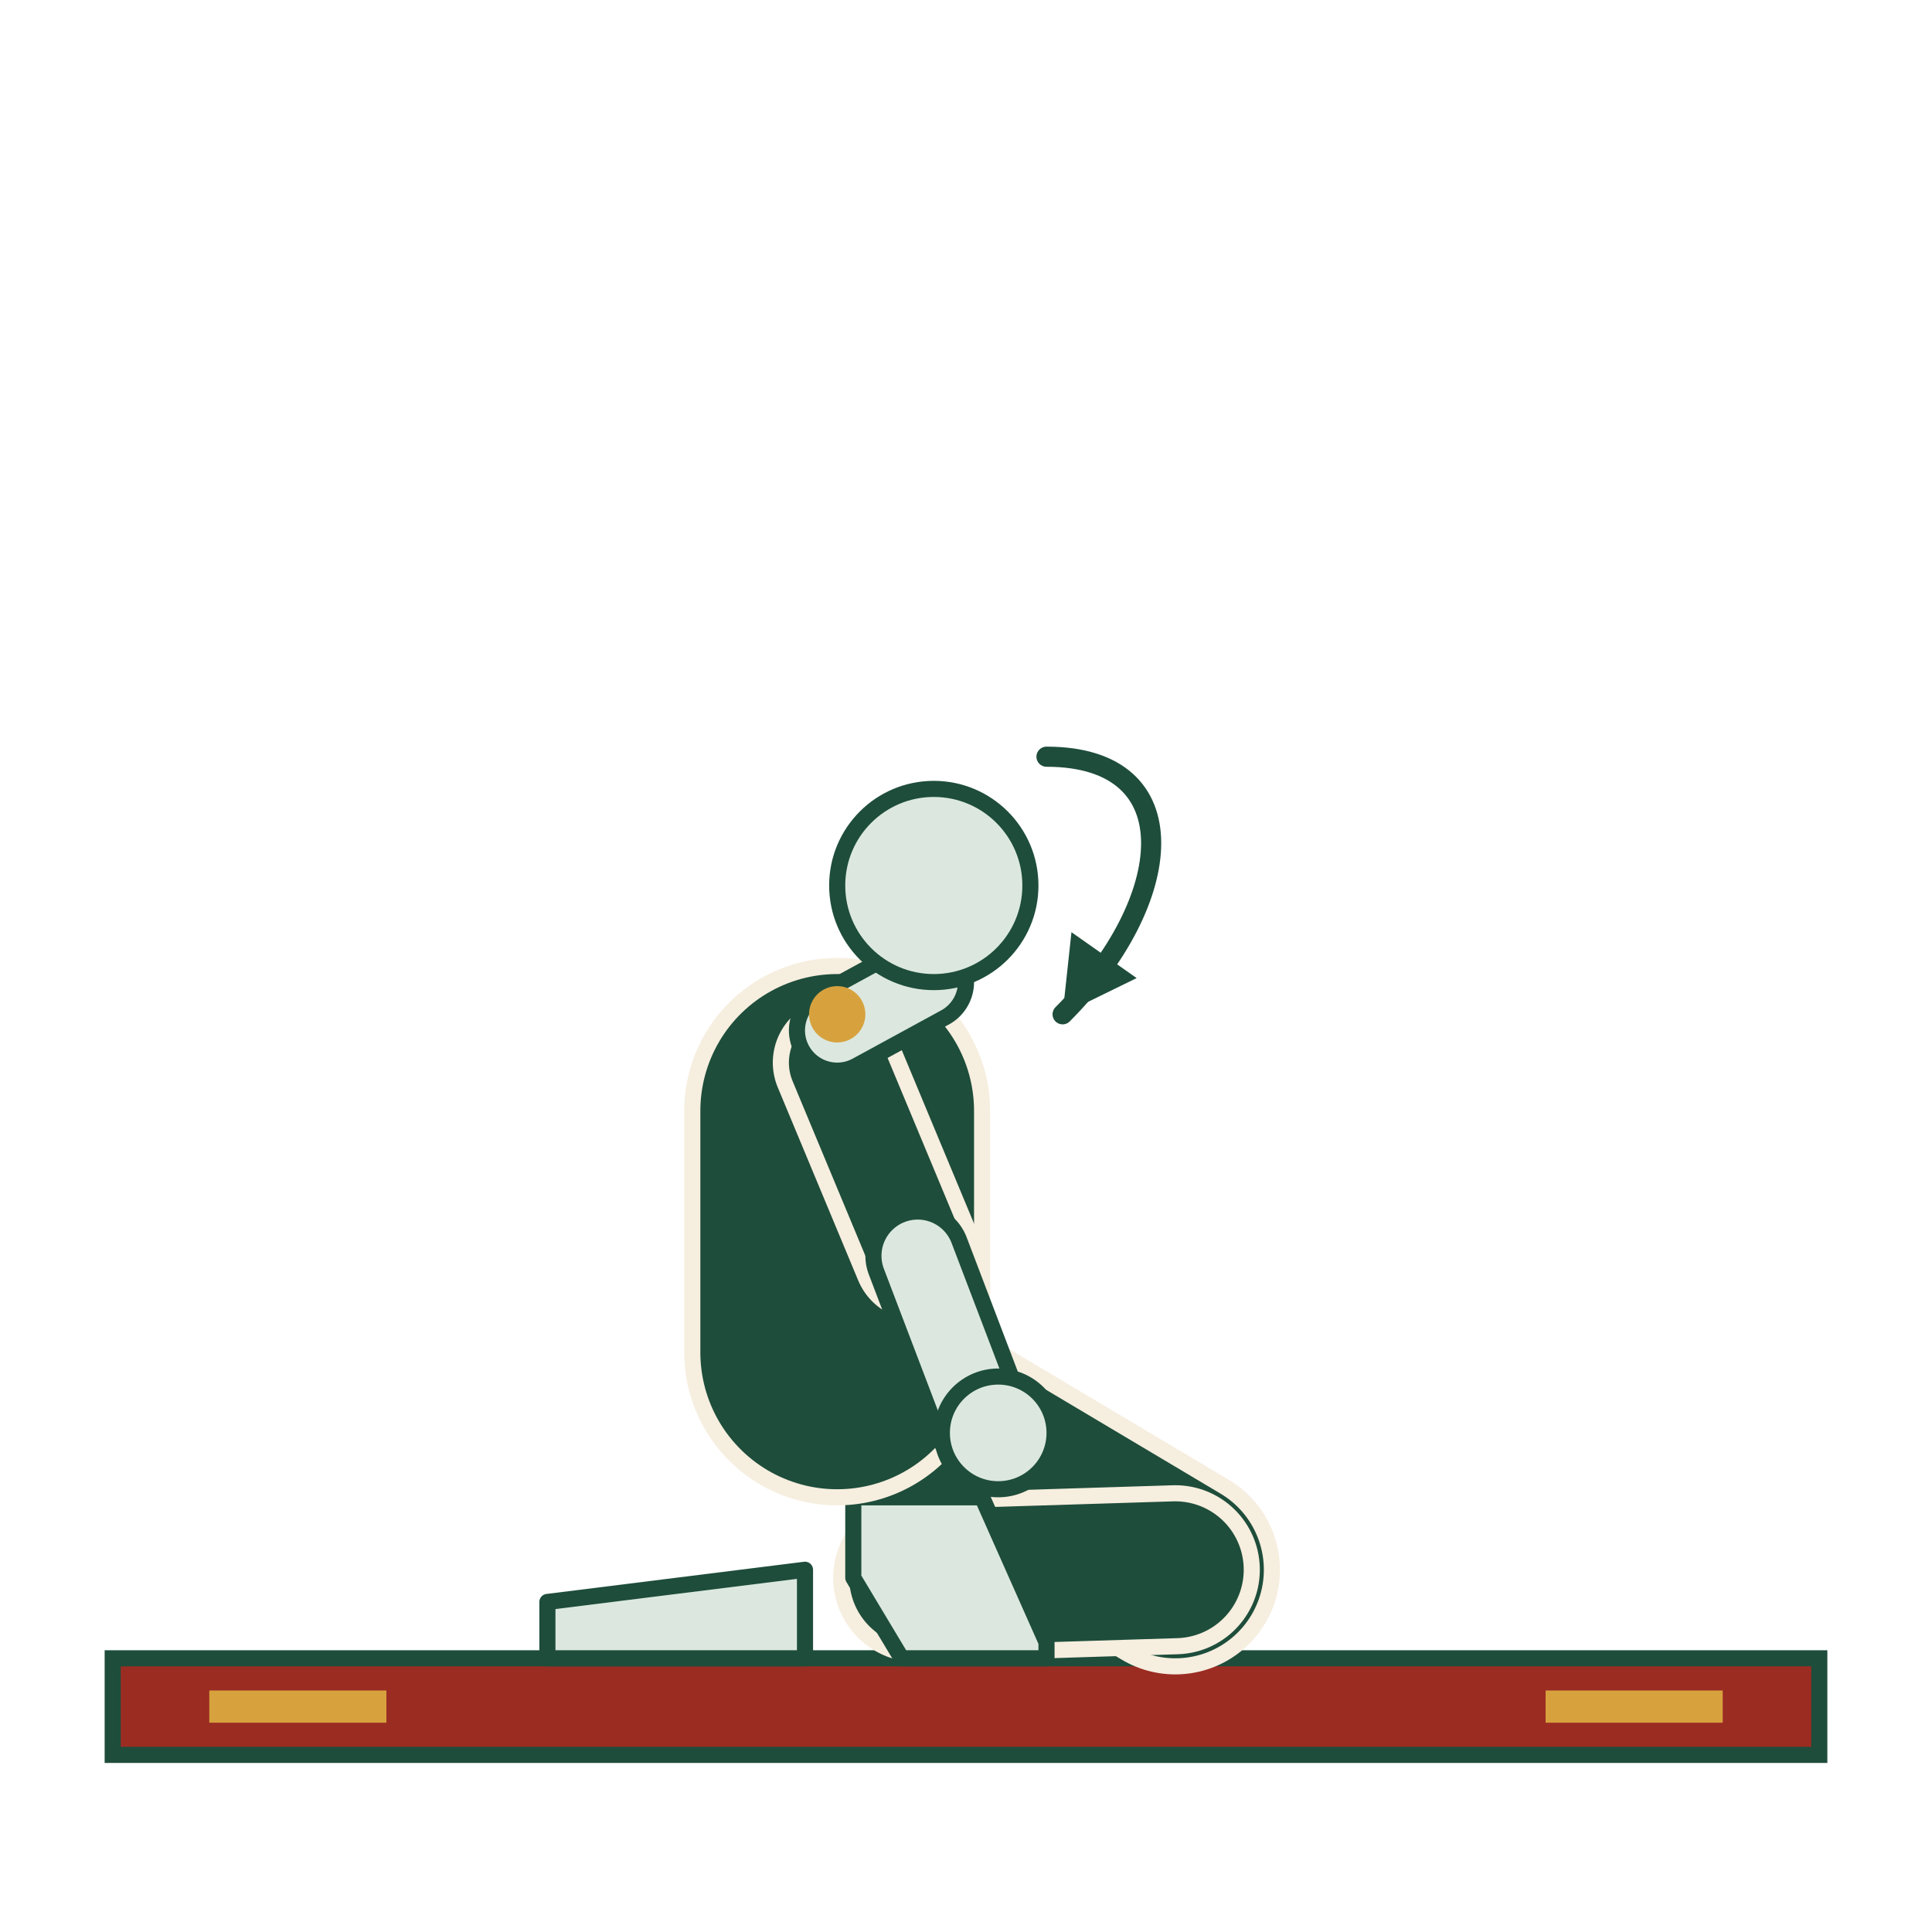
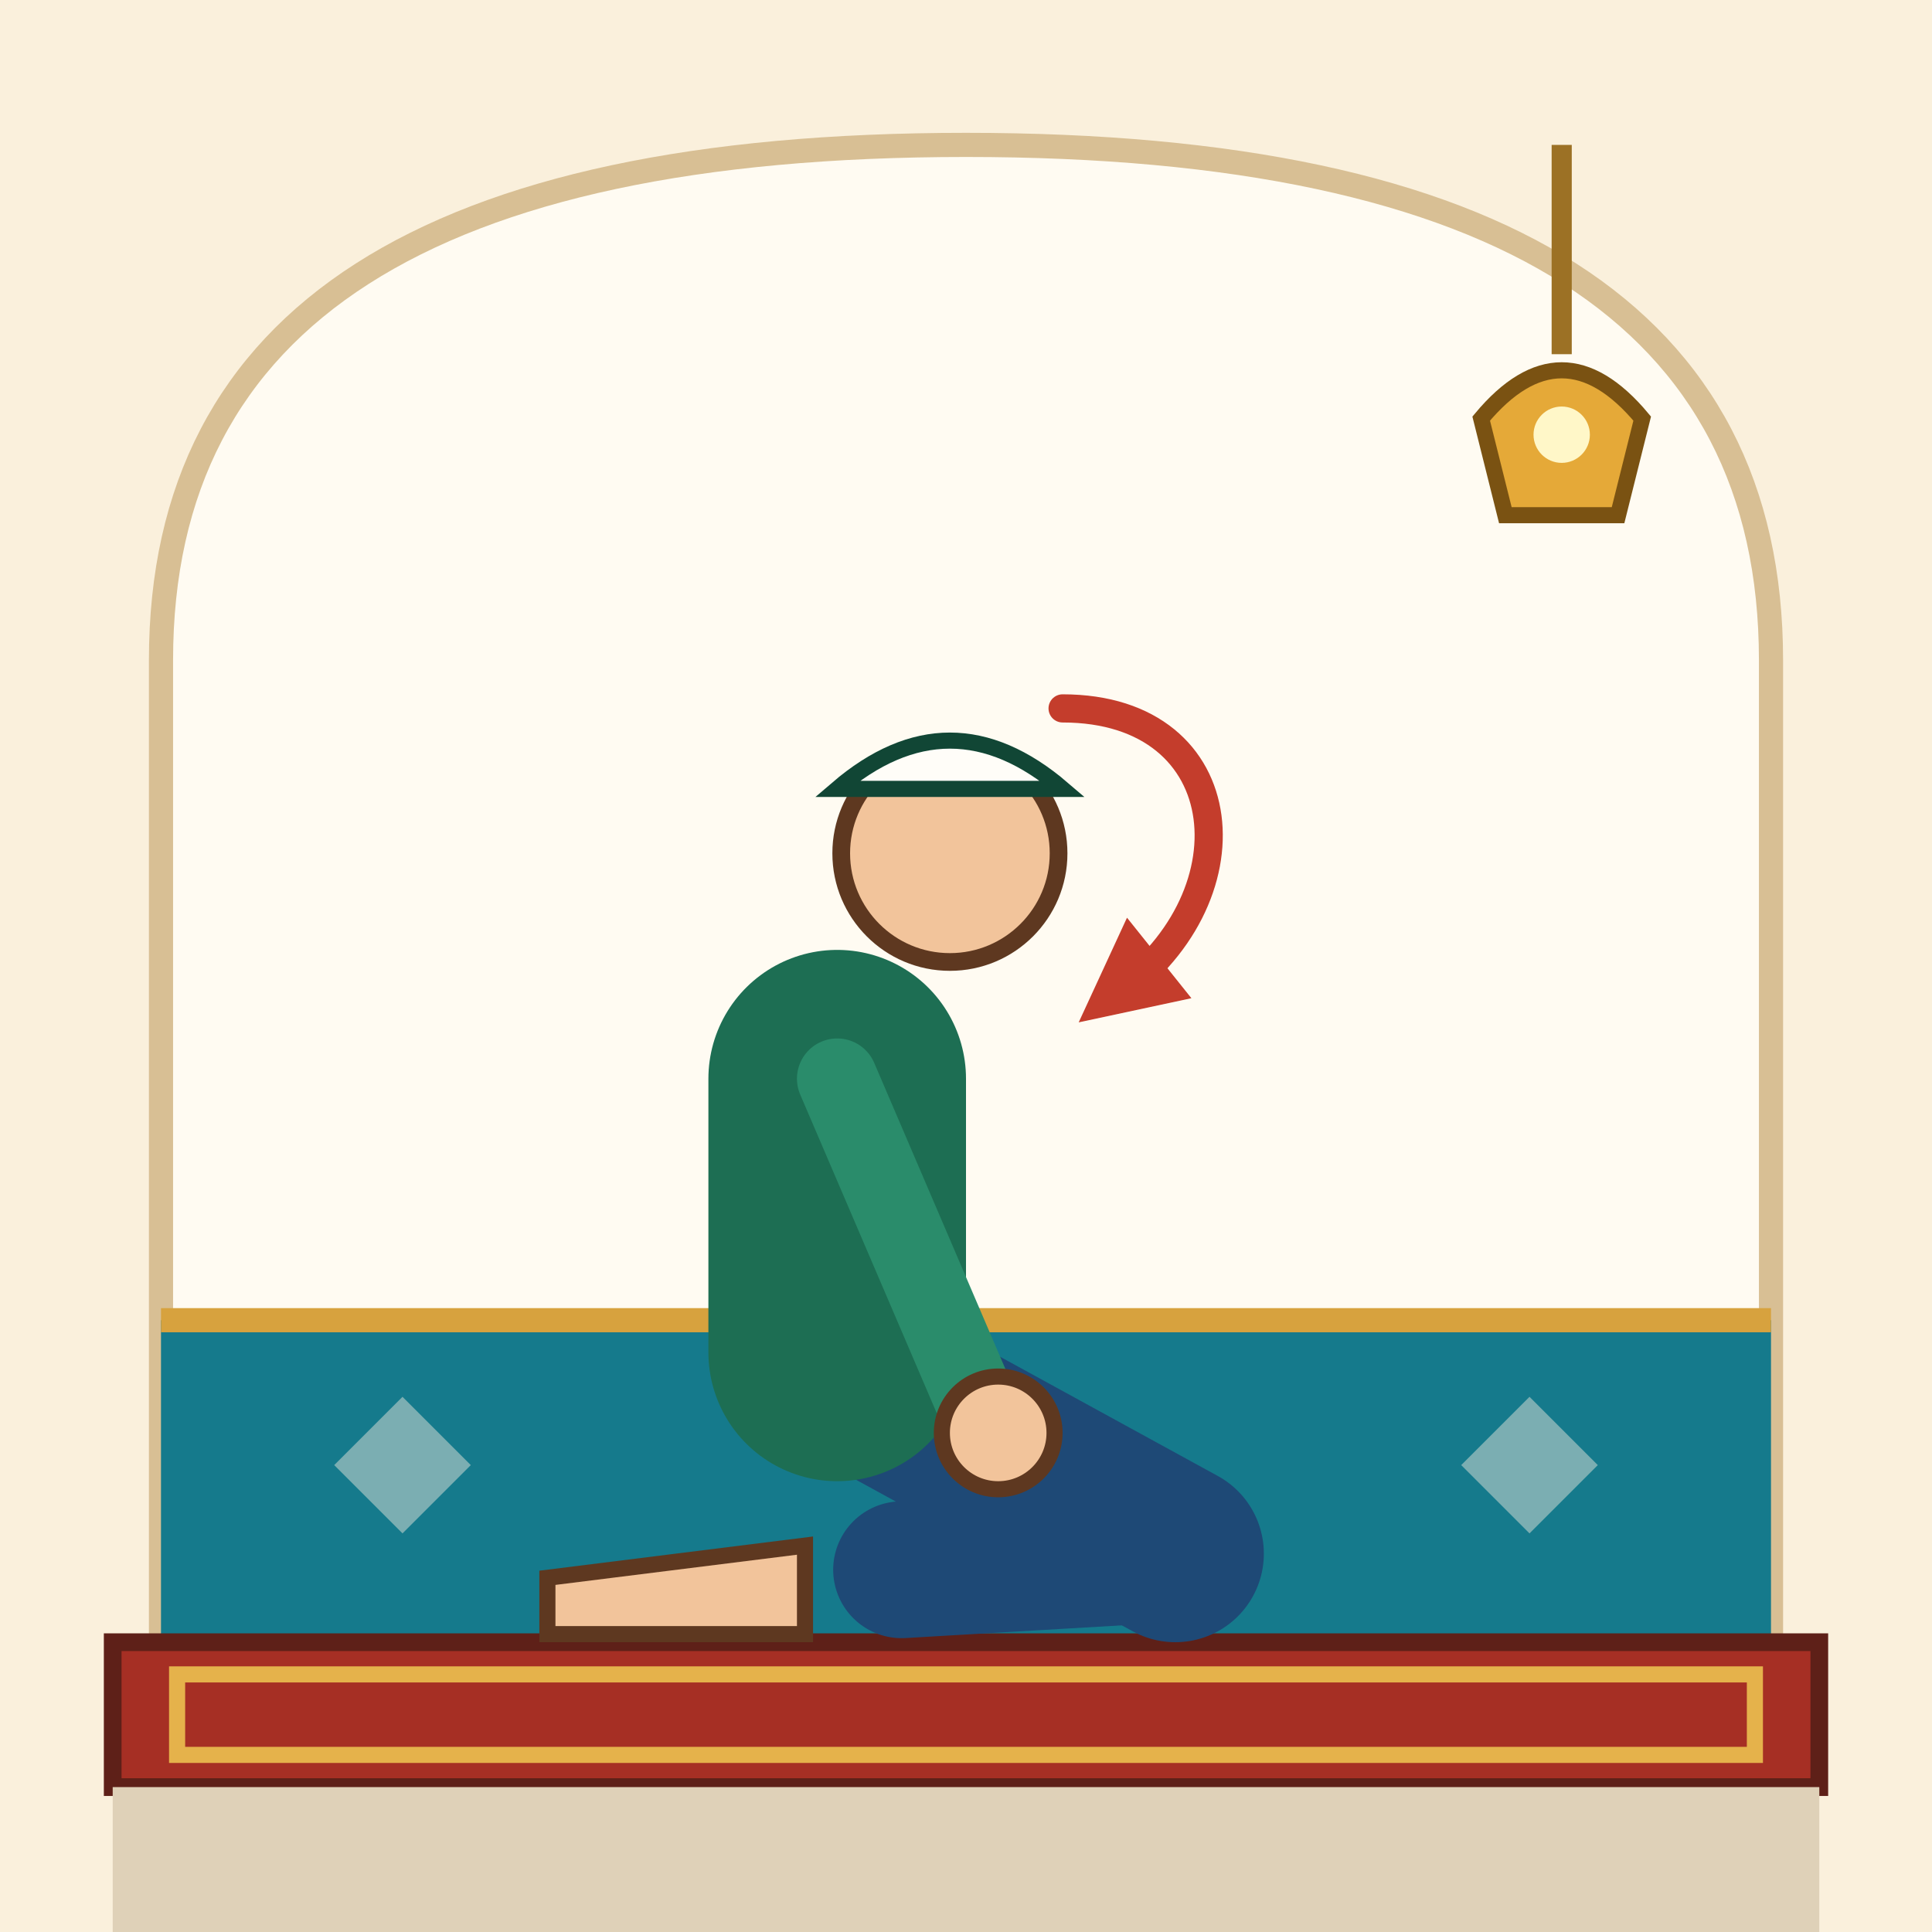
<svg xmlns="http://www.w3.org/2000/svg" viewBox="0 0 240 240">
-   <rect x="14" y="206" width="212" height="12" rx="0" fill="#9B2C22" stroke="#1E4D3B" stroke-width="2" />
-   <rect x="26" y="210" width="22" height="4" rx="0" fill="#D7A23E" stroke="#D7A23E" stroke-width="0" />
-   <rect x="192" y="210" width="22" height="4" rx="0" fill="#D7A23E" stroke="#D7A23E" stroke-width="0" />
-   <polygon points="68,199 100,195 100,206 68,206" fill="#DCE8DF" stroke="#1E4D3B" stroke-width="2" stroke-linejoin="round" />
-   <line x1="104" y1="170" x2="146" y2="195" stroke="#F6EEDF" stroke-width="26" stroke-linecap="round" />
-   <line x1="104" y1="170" x2="146" y2="195" stroke="#1E4D3B" stroke-width="22" stroke-linecap="round" />
-   <line x1="146" y1="195" x2="114" y2="196" stroke="#F6EEDF" stroke-width="21" stroke-linecap="round" />
-   <line x1="146" y1="195" x2="114" y2="196" stroke="#1E4D3B" stroke-width="17" stroke-linecap="round" />
-   <polygon points="106,186 122,186 130,204 130,206 112,206 106,196" fill="#DCE8DF" stroke="#1E4D3B" stroke-width="2" stroke-linejoin="round" />
-   <line x1="104" y1="168" x2="104" y2="138" stroke="#F6EEDF" stroke-width="38" stroke-linecap="round" />
-   <line x1="104" y1="168" x2="104" y2="138" stroke="#1E4D3B" stroke-width="34" stroke-linecap="round" />
-   <line x1="104" y1="132" x2="114" y2="156" stroke="#F6EEDF" stroke-width="16" stroke-linecap="round" />
-   <line x1="104" y1="132" x2="114" y2="156" stroke="#1E4D3B" stroke-width="12" stroke-linecap="round" />
-   <line x1="114" y1="156" x2="122" y2="177" stroke="#1E4D3B" stroke-width="13" stroke-linecap="round" />
-   <line x1="114" y1="156" x2="122" y2="177" stroke="#DCE8DF" stroke-width="9" stroke-linecap="round" />
-   <line x1="104" y1="128" x2="115" y2="122" stroke="#1E4D3B" stroke-width="12" stroke-linecap="round" />
-   <line x1="104" y1="128" x2="115" y2="122" stroke="#DCE8DF" stroke-width="8" stroke-linecap="round" />
-   <circle cx="116" cy="110" r="12" fill="#DCE8DF" stroke="#1E4D3B" stroke-width="2" />
-   <circle cx="124" cy="178" r="7" fill="#DCE8DF" stroke="#1E4D3B" stroke-width="2" />
-   <path d="M130 94 C 148 94 146 112 132 126" fill="none" stroke="#1E4D3B" stroke-width="2.5" stroke-linecap="round" stroke-linejoin="round" />
-   <polygon points="132,126 141.2,121.5 133.1,115.8" fill="#1E4D3B" />
-   <circle cx="104" cy="126" r="3.5" fill="#D7A23E" />
+   <rect x="0" y="0" width="240" height="240" fill="#FAF0DC" />
+   <path d="M20 206 V82 Q20 18 120 18 Q220 18 220 82 V206 Z" fill="#FFFBF2" stroke="#D8BF94" stroke-width="3" />
+   <rect x="20" y="164" width="200" height="42" fill="#157A8C" />
+   <path d="M20 164 H220" stroke="#D7A23E" stroke-width="3" />
+   <rect x="44" y="176" width="12" height="12" transform="rotate(45 50 182)" fill="#F6EEDF" opacity="0.45" />
+   <rect x="184" y="176" width="12" height="12" transform="rotate(45 190 182)" fill="#F6EEDF" opacity="0.45" />
+   <line x1="194" y1="18" x2="194" y2="44" stroke="#9C7125" stroke-width="2.5" />
+   <path d="M184 52 Q194 40 204 52 L201 64 H187 Z" fill="#E5A938" stroke="#7A5212" stroke-width="2" />
+   <circle cx="194" cy="54" r="3.5" fill="#FFF7C8" />
+   <rect x="14" y="204" width="212" height="18" fill="#A62F24" stroke="#5E2018" stroke-width="2.2" />
+   <rect x="22" y="208" width="196" height="10" fill="none" stroke="#E5B24B" stroke-width="2" />
+   <rect x="14" y="222" width="212" height="18" fill="#DFD1B8" />
+   <polygon points="68,196 100,192 100,203 68,203" fill="#F2C49B" stroke="#5E3820" stroke-width="2" />
+   <line x1="104" y1="170" x2="146" y2="193" stroke="#1E4976" stroke-width="22" stroke-linecap="round" />
+   <line x1="146" y1="193" x2="112" y2="195" stroke="#1E4976" stroke-width="17" stroke-linecap="round" />
+   <line x1="104" y1="168" x2="104" y2="134" stroke="#1D6E53" stroke-width="32" stroke-linecap="round" />
+   <line x1="104" y1="134" x2="122" y2="176" stroke="#2A8C6B" stroke-width="10" stroke-linecap="round" />
+   <circle cx="124" cy="178" r="7" fill="#F2C49B" stroke="#5E3820" stroke-width="2" />
+   <circle cx="118" cy="106" r="13.5" fill="#F2C49B" stroke="#5E3820" stroke-width="2.2" />
+   <path d="M104 98 Q118 86 132 98 Z" fill="#FFFDF8" stroke="#114635" stroke-width="2" />
+   <path d="M132 88 C154 88 156 112 138 124" fill="none" stroke="#C43D2C" stroke-width="3.5" stroke-linecap="round" />
+   <polygon points="134,127 148,124 140,114" fill="#C43D2C" />
</svg>
